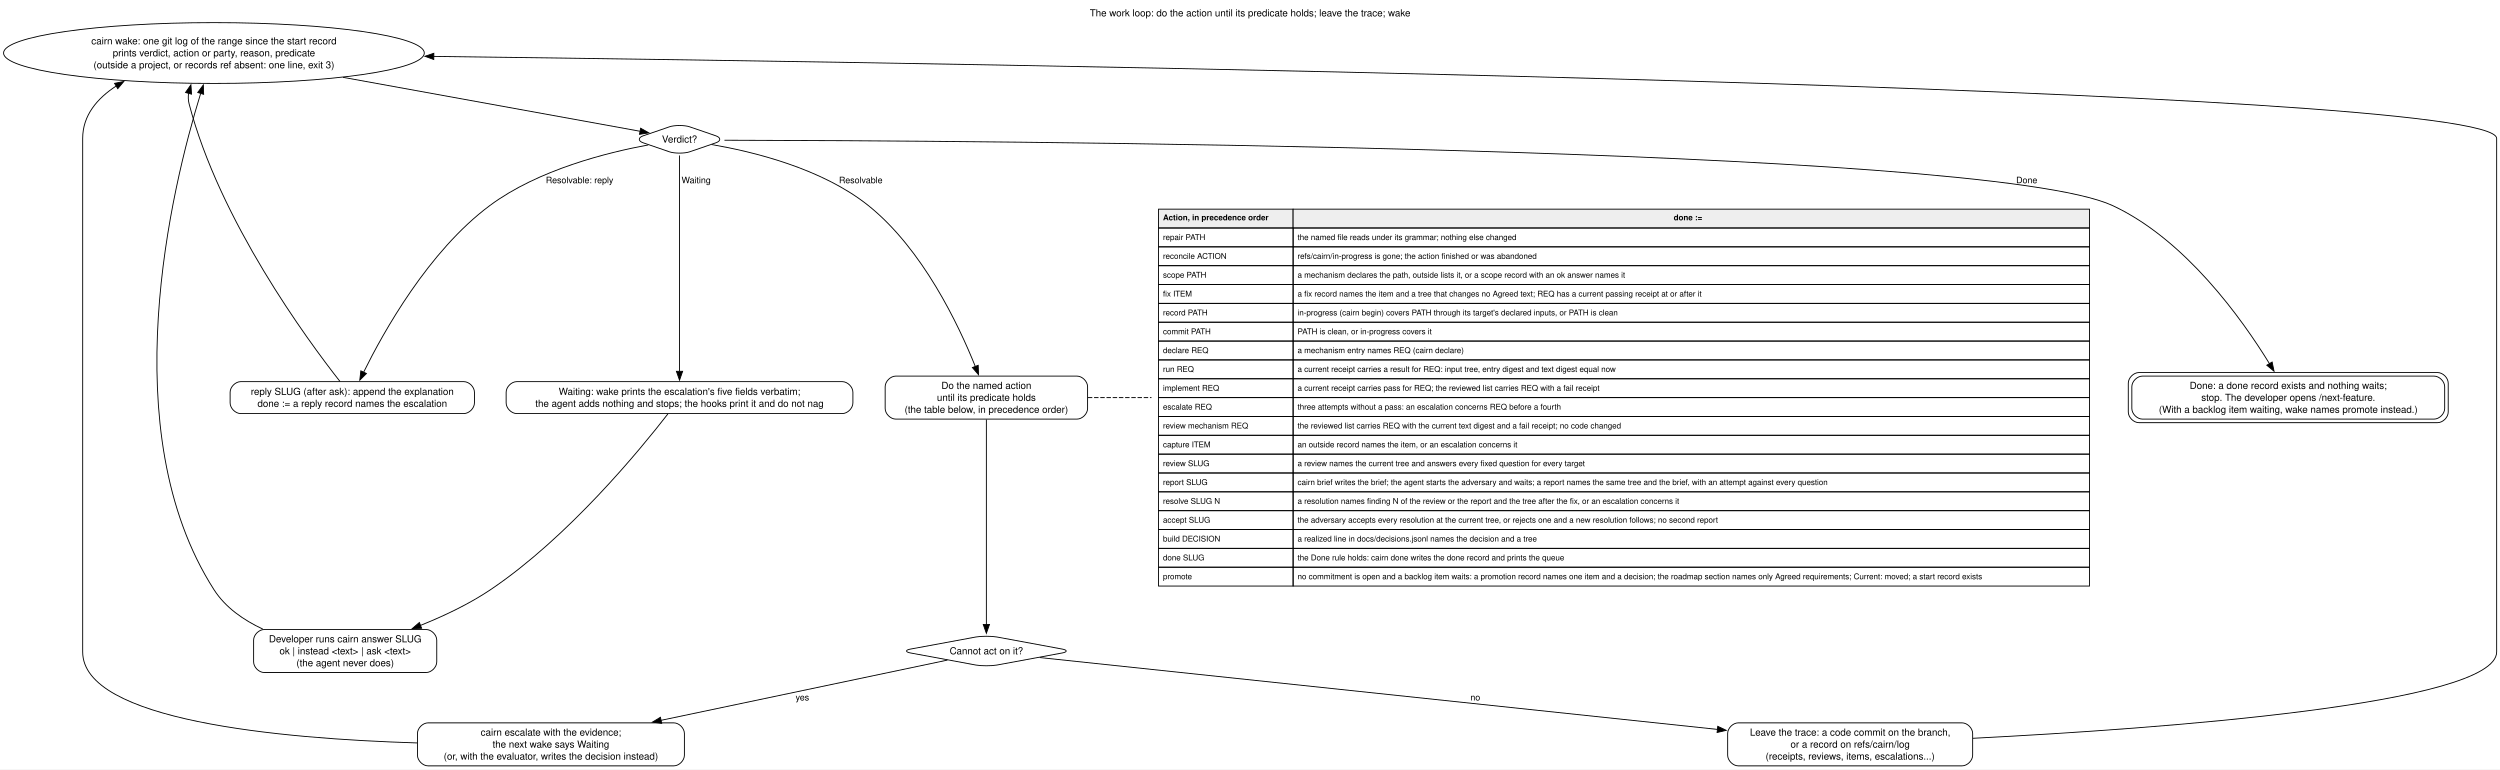
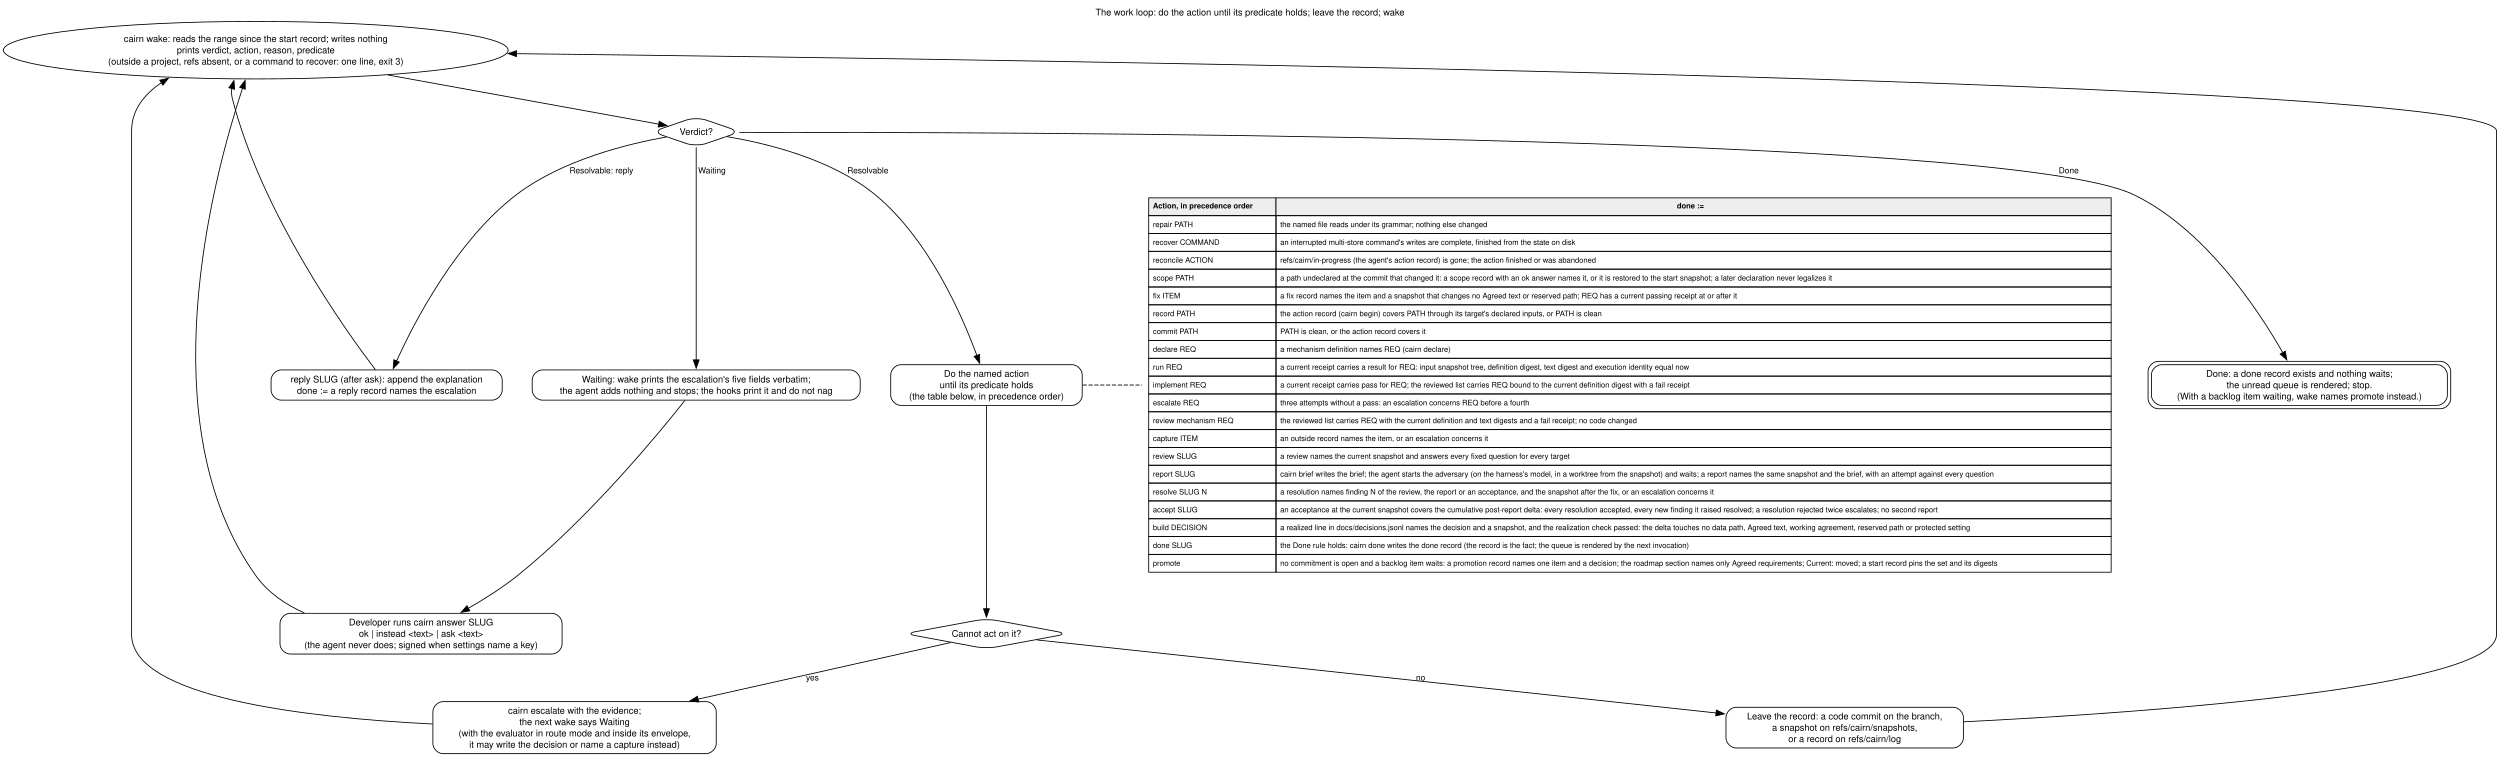
- <svg xmlns="http://www.w3.org/2000/svg" width="2819pt" height="868pt" viewBox="0.00 0.00 2819.00 868.00">
-   <g id="graph0" class="graph" transform="scale(1 1) rotate(0) translate(4 863.59)">
-     <polygon fill="white" stroke="none" points="-4,4 -4,-863.59 2815.23,-863.59 2815.23,4 -4,4" />
-     <text xml:space="preserve" text-anchor="middle" x="1405.62" y="-845.14" font-family="Helvetica,sans-Serif" font-size="11.00">The work loop: do the action until its predicate holds; leave the trace; wake</text>
+ <svg xmlns="http://www.w3.org/2000/svg" width="2980pt" height="902pt" viewBox="0.00 0.00 2980.00 902.00">
+   <g id="graph0" class="graph" transform="scale(1 1) rotate(0) translate(4 898.34)">
+     <polygon fill="white" stroke="none" points="-4,4 -4,-898.34 2975.87,-898.34 2975.87,4 -4,4" />
+     <text xml:space="preserve" text-anchor="middle" x="1485.94" y="-879.89" font-family="Helvetica,sans-Serif" font-size="11.00">The work loop: do the action until its predicate holds; leave the record; wake</text>
    <g id="node1" class="node">
-       <ellipse fill="none" stroke="black" cx="237.23" cy="-803.79" rx="237.23" ry="34.29" />
-       <text xml:space="preserve" text-anchor="middle" x="237.23" y="-813.59" font-family="Helvetica,sans-Serif" font-size="11.00">cairn wake: one git log of the range since the start record</text>
-       <text xml:space="preserve" text-anchor="middle" x="237.23" y="-800.09" font-family="Helvetica,sans-Serif" font-size="11.00">prints verdict, action or party, reason, predicate</text>
-       <text xml:space="preserve" text-anchor="middle" x="237.23" y="-786.59" font-family="Helvetica,sans-Serif" font-size="11.00">(outside a project, or records ref absent: one line, exit 3)</text>
+       <ellipse fill="none" stroke="black" cx="300.87" cy="-838.54" rx="300.87" ry="34.29" />
+       <text xml:space="preserve" text-anchor="middle" x="300.87" y="-848.34" font-family="Helvetica,sans-Serif" font-size="11.00">cairn wake: reads the range since the start record; writes nothing</text>
+       <text xml:space="preserve" text-anchor="middle" x="300.87" y="-834.84" font-family="Helvetica,sans-Serif" font-size="11.00">prints verdict, action, reason, predicate</text>
+       <text xml:space="preserve" text-anchor="middle" x="300.87" y="-821.34" font-family="Helvetica,sans-Serif" font-size="11.00">(outside a project, refs absent, or a command to recover: one line, exit 3)</text>
    </g>
    <g id="node2" class="node">
-       <path fill="none" stroke="black" d="M750.88,-720.61C750.88,-720.61 721.13,-710.39 721.13,-710.39 715.45,-708.45 715.45,-704.55 721.13,-702.61 721.13,-702.61 750.88,-692.39 750.88,-692.39 756.56,-690.45 767.91,-690.45 773.58,-692.39 773.58,-692.39 803.34,-702.61 803.34,-702.61 809.01,-704.55 809.01,-708.45 803.34,-710.39 803.34,-710.39 773.58,-720.61 773.58,-720.61 767.91,-722.55 756.56,-722.55 750.88,-720.61" />
-       <text xml:space="preserve" text-anchor="middle" x="762.23" y="-702.8" font-family="Helvetica,sans-Serif" font-size="11.00">Verdict?</text>
+       <path fill="none" stroke="black" d="M814.52,-755.36C814.52,-755.36 784.77,-745.14 784.77,-745.14 779.09,-743.2 779.09,-739.3 784.77,-737.36 784.77,-737.36 814.52,-727.14 814.52,-727.14 820.2,-725.2 831.55,-725.2 837.22,-727.14 837.22,-727.14 866.98,-737.36 866.98,-737.36 872.65,-739.3 872.65,-743.2 866.98,-745.14 866.98,-745.14 837.22,-755.36 837.22,-755.36 831.55,-757.3 820.2,-757.3 814.52,-755.36" />
+       <text xml:space="preserve" text-anchor="middle" x="825.87" y="-737.55" font-family="Helvetica,sans-Serif" font-size="11.00">Verdict?</text>
    </g>
    <g id="edge1" class="edge">
-       <path fill="none" stroke="black" d="M382.78,-776.38C495.69,-755.88 644.9,-728.8 718.01,-715.53" />
-       <polygon fill="black" stroke="black" points="718.37,-719.02 727.59,-713.79 717.12,-712.13 718.37,-719.02" />
+       <path fill="none" stroke="black" d="M458.39,-808.95C569.54,-788.78 710.76,-763.14 781.4,-750.32" />
+       <polygon fill="black" stroke="black" points="781.82,-753.8 791.04,-748.57 780.57,-746.92 781.82,-753.8" />
    </g>
    <g id="node3" class="node">
-       <path fill="none" stroke="black" d="M945.73,-433.25C945.73,-433.25 578.73,-433.25 578.73,-433.25 572.73,-433.25 566.73,-427.25 566.73,-421.25 566.73,-421.25 566.73,-409.25 566.73,-409.25 566.73,-403.25 572.73,-397.25 578.73,-397.25 578.73,-397.25 945.73,-397.25 945.73,-397.25 951.73,-397.25 957.73,-403.25 957.73,-409.25 957.73,-409.25 957.73,-421.25 957.73,-421.25 957.73,-427.25 951.73,-433.25 945.73,-433.25" />
-       <text xml:space="preserve" text-anchor="middle" x="762.23" y="-418.3" font-family="Helvetica,sans-Serif" font-size="11.00">Waiting: wake prints the escalation's five fields verbatim;</text>
-       <text xml:space="preserve" text-anchor="middle" x="762.23" y="-404.8" font-family="Helvetica,sans-Serif" font-size="11.00">the agent adds nothing and stops; the hooks print it and do not nag</text>
+       <path fill="none" stroke="black" d="M1009.37,-457.38C1009.37,-457.38 642.37,-457.38 642.37,-457.38 636.37,-457.38 630.37,-451.38 630.37,-445.38 630.37,-445.38 630.37,-433.38 630.37,-433.38 630.37,-427.38 636.37,-421.38 642.37,-421.38 642.37,-421.38 1009.37,-421.38 1009.37,-421.38 1015.37,-421.38 1021.37,-427.38 1021.37,-433.38 1021.37,-433.38 1021.37,-445.38 1021.37,-445.38 1021.37,-451.38 1015.37,-457.38 1009.37,-457.38" />
+       <text xml:space="preserve" text-anchor="middle" x="825.87" y="-442.43" font-family="Helvetica,sans-Serif" font-size="11.00">Waiting: wake prints the escalation's five fields verbatim;</text>
+       <text xml:space="preserve" text-anchor="middle" x="825.87" y="-428.93" font-family="Helvetica,sans-Serif" font-size="11.00">the agent adds nothing and stops; the hooks print it and do not nag</text>
    </g>
    <g id="edge2" class="edge">
-       <path fill="none" stroke="black" d="M762.23,-688.27C762.23,-640.24 762.23,-504.47 762.23,-444.89" />
-       <polygon fill="black" stroke="black" points="765.73,-444.9 762.23,-434.9 758.73,-444.9 765.73,-444.9" />
-       <text xml:space="preserve" text-anchor="middle" x="780.98" y="-657" font-family="Helvetica,sans-Serif" font-size="10.00">Waiting</text>
+       <path fill="none" stroke="black" d="M825.87,-722.83C825.87,-673.14 825.87,-530.36 825.87,-468.98" />
+       <polygon fill="black" stroke="black" points="829.37,-469.36 825.87,-459.36 822.37,-469.36 829.37,-469.36" />
+       <text xml:space="preserve" text-anchor="middle" x="844.62" y="-691.75" font-family="Helvetica,sans-Serif" font-size="10.00">Waiting</text>
    </g>
    <g id="node5" class="node">
-       <path fill="none" stroke="black" d="M518.98,-433.25C518.98,-433.25 267.48,-433.25 267.48,-433.25 261.48,-433.25 255.48,-427.25 255.48,-421.25 255.48,-421.25 255.48,-409.25 255.48,-409.25 255.48,-403.25 261.48,-397.25 267.48,-397.25 267.48,-397.25 518.98,-397.25 518.98,-397.25 524.98,-397.25 530.98,-403.25 530.98,-409.25 530.98,-409.25 530.98,-421.25 530.98,-421.25 530.98,-427.25 524.98,-433.25 518.98,-433.25" />
-       <text xml:space="preserve" text-anchor="middle" x="393.23" y="-418.3" font-family="Helvetica,sans-Serif" font-size="11.00">reply SLUG (after ask): append the explanation</text>
-       <text xml:space="preserve" text-anchor="middle" x="393.23" y="-404.8" font-family="Helvetica,sans-Serif" font-size="11.00">done := a reply record names the escalation</text>
+       <path fill="none" stroke="black" d="M582.62,-457.38C582.62,-457.38 331.12,-457.38 331.12,-457.38 325.12,-457.38 319.12,-451.38 319.12,-445.38 319.12,-445.38 319.12,-433.38 319.12,-433.38 319.12,-427.38 325.12,-421.38 331.12,-421.38 331.12,-421.38 582.62,-421.38 582.62,-421.38 588.62,-421.38 594.62,-427.38 594.62,-433.38 594.62,-433.38 594.62,-445.38 594.62,-445.38 594.62,-451.38 588.62,-457.38 582.62,-457.38" />
+       <text xml:space="preserve" text-anchor="middle" x="456.87" y="-442.43" font-family="Helvetica,sans-Serif" font-size="11.00">reply SLUG (after ask): append the explanation</text>
+       <text xml:space="preserve" text-anchor="middle" x="456.87" y="-428.93" font-family="Helvetica,sans-Serif" font-size="11.00">done := a reply record names the escalation</text>
    </g>
    <g id="edge5" class="edge">
-       <path fill="none" stroke="black" d="M726.93,-700.14C681.79,-691.85 602.94,-672.44 548.23,-631.75 479.23,-580.42 428.46,-489.41 406.01,-443.85" />
-       <polygon fill="black" stroke="black" points="409.2,-442.4 401.7,-434.92 402.9,-445.44 409.2,-442.4" />
-       <text xml:space="preserve" text-anchor="middle" x="649.54" y="-657" font-family="Helvetica,sans-Serif" font-size="10.00">Resolvable: reply</text>
+       <path fill="none" stroke="black" d="M790.42,-735.08C745.13,-727 666.11,-707.81 611.87,-666.5 540.54,-612.17 490.25,-515.34 468.67,-467.99" />
+       <polygon fill="black" stroke="black" points="471.92,-466.69 464.65,-458.98 465.53,-469.54 471.92,-466.69" />
+       <text xml:space="preserve" text-anchor="middle" x="712.9" y="-691.75" font-family="Helvetica,sans-Serif" font-size="10.00">Resolvable: reply</text>
    </g>
    <g id="node6" class="node">
-       <path fill="none" stroke="black" d="M2740.61,-439.5C2740.61,-439.5 2411.86,-439.5 2411.86,-439.5 2405.86,-439.5 2399.86,-433.5 2399.86,-427.5 2399.86,-427.5 2399.86,-403 2399.86,-403 2399.86,-397 2405.86,-391 2411.86,-391 2411.86,-391 2740.61,-391 2740.61,-391 2746.61,-391 2752.61,-397 2752.61,-403 2752.61,-403 2752.61,-427.5 2752.61,-427.5 2752.61,-433.5 2746.61,-439.5 2740.61,-439.5" />
-       <path fill="none" stroke="black" d="M2744.61,-443.5C2744.61,-443.5 2407.86,-443.5 2407.86,-443.5 2401.86,-443.5 2395.86,-437.5 2395.86,-431.5 2395.86,-431.5 2395.86,-399 2395.86,-399 2395.86,-393 2401.86,-387 2407.86,-387 2407.86,-387 2744.61,-387 2744.61,-387 2750.61,-387 2756.61,-393 2756.61,-399 2756.61,-399 2756.61,-431.5 2756.61,-431.5 2756.61,-437.5 2750.61,-443.5 2744.61,-443.5" />
-       <text xml:space="preserve" text-anchor="middle" x="2576.23" y="-425.05" font-family="Helvetica,sans-Serif" font-size="11.00">Done: a done record exists and nothing waits;</text>
-       <text xml:space="preserve" text-anchor="middle" x="2576.23" y="-411.55" font-family="Helvetica,sans-Serif" font-size="11.00">stop. The developer opens /next-feature.</text>
-       <text xml:space="preserve" text-anchor="middle" x="2576.23" y="-398.05" font-family="Helvetica,sans-Serif" font-size="11.00">(With a backlog item waiting, wake names promote instead.)</text>
+       <path fill="none" stroke="black" d="M2901.25,-463.62C2901.25,-463.62 2572.5,-463.62 2572.5,-463.62 2566.5,-463.62 2560.5,-457.62 2560.5,-451.62 2560.5,-451.62 2560.5,-427.12 2560.5,-427.12 2560.5,-421.12 2566.5,-415.12 2572.5,-415.12 2572.5,-415.12 2901.25,-415.12 2901.25,-415.12 2907.25,-415.12 2913.25,-421.12 2913.25,-427.12 2913.25,-427.12 2913.25,-451.62 2913.25,-451.62 2913.25,-457.62 2907.25,-463.62 2901.25,-463.62" />
+       <path fill="none" stroke="black" d="M2905.25,-467.62C2905.25,-467.62 2568.5,-467.62 2568.5,-467.62 2562.5,-467.62 2556.5,-461.62 2556.5,-455.62 2556.5,-455.62 2556.5,-423.12 2556.5,-423.12 2556.5,-417.12 2562.5,-411.12 2568.5,-411.12 2568.5,-411.12 2905.25,-411.12 2905.25,-411.12 2911.25,-411.12 2917.25,-417.12 2917.25,-423.12 2917.25,-423.12 2917.25,-455.62 2917.25,-455.62 2917.25,-461.62 2911.25,-467.62 2905.25,-467.62" />
+       <text xml:space="preserve" text-anchor="middle" x="2736.87" y="-449.18" font-family="Helvetica,sans-Serif" font-size="11.00">Done: a done record exists and nothing waits;</text>
+       <text xml:space="preserve" text-anchor="middle" x="2736.87" y="-435.68" font-family="Helvetica,sans-Serif" font-size="11.00">the unread queue is rendered; stop.</text>
+       <text xml:space="preserve" text-anchor="middle" x="2736.87" y="-422.18" font-family="Helvetica,sans-Serif" font-size="11.00">(With a backlog item waiting, wake names promote instead.)</text>
    </g>
    <g id="edge7" class="edge">
-       <path fill="none" stroke="black" d="M812.9,-705.47C1071.07,-705.03 2233.57,-699.26 2378.23,-631.75 2460.24,-593.48 2523.99,-504.13 2555.18,-453.32" />
-       <polygon fill="black" stroke="black" points="2558.04,-455.36 2560.2,-444.99 2552.04,-451.75 2558.04,-455.36" />
-       <text xml:space="preserve" text-anchor="middle" x="2281.35" y="-657" font-family="Helvetica,sans-Serif" font-size="10.00">Done</text>
+       <path fill="none" stroke="black" d="M877.38,-740.43C1146.64,-741.05 2385.9,-739.89 2538.87,-666.5 2623.34,-625.98 2686.71,-531.08 2717.04,-478" />
+       <polygon fill="black" stroke="black" points="2720.08,-479.73 2721.92,-469.29 2713.98,-476.31 2720.08,-479.73" />
+       <text xml:space="preserve" text-anchor="middle" x="2461.92" y="-691.75" font-family="Helvetica,sans-Serif" font-size="10.00">Done</text>
    </g>
    <g id="node7" class="node">
-       <path fill="none" stroke="black" d="M1210.36,-439.5C1210.36,-439.5 1006.11,-439.5 1006.11,-439.5 1000.11,-439.5 994.11,-433.5 994.11,-427.5 994.11,-427.5 994.11,-403 994.11,-403 994.11,-397 1000.11,-391 1006.11,-391 1006.11,-391 1210.36,-391 1210.36,-391 1216.36,-391 1222.36,-397 1222.36,-403 1222.36,-403 1222.36,-427.5 1222.36,-427.5 1222.36,-433.5 1216.36,-439.5 1210.36,-439.5" />
-       <text xml:space="preserve" text-anchor="middle" x="1108.23" y="-425.05" font-family="Helvetica,sans-Serif" font-size="11.00">Do the named action</text>
-       <text xml:space="preserve" text-anchor="middle" x="1108.23" y="-411.55" font-family="Helvetica,sans-Serif" font-size="11.00">until its predicate holds</text>
-       <text xml:space="preserve" text-anchor="middle" x="1108.23" y="-398.05" font-family="Helvetica,sans-Serif" font-size="11.00">(the table below, in precedence order)</text>
+       <path fill="none" stroke="black" d="M1274,-463.62C1274,-463.62 1069.75,-463.62 1069.75,-463.62 1063.75,-463.62 1057.75,-457.62 1057.75,-451.62 1057.75,-451.62 1057.75,-427.12 1057.75,-427.12 1057.75,-421.12 1063.75,-415.12 1069.75,-415.12 1069.75,-415.12 1274,-415.12 1274,-415.12 1280,-415.12 1286,-421.12 1286,-427.12 1286,-427.12 1286,-451.62 1286,-451.62 1286,-457.62 1280,-463.62 1274,-463.62" />
+       <text xml:space="preserve" text-anchor="middle" x="1171.87" y="-449.18" font-family="Helvetica,sans-Serif" font-size="11.00">Do the named action</text>
+       <text xml:space="preserve" text-anchor="middle" x="1171.87" y="-435.68" font-family="Helvetica,sans-Serif" font-size="11.00">until its predicate holds</text>
+       <text xml:space="preserve" text-anchor="middle" x="1171.87" y="-422.18" font-family="Helvetica,sans-Serif" font-size="11.00">(the table below, in precedence order)</text>
    </g>
    <g id="edge8" class="edge">
-       <path fill="none" stroke="black" d="M798.62,-700.55C844.16,-692.77 922.56,-673.96 975.23,-631.75 1036.37,-582.75 1076.84,-497.54 1095.79,-450.28" />
-       <polygon fill="black" stroke="black" points="1099,-451.68 1099.38,-441.09 1092.48,-449.13 1099,-451.68" />
-       <text xml:space="preserve" text-anchor="middle" x="966.6" y="-657" font-family="Helvetica,sans-Serif" font-size="10.00">Resolvable</text>
+       <path fill="none" stroke="black" d="M862.8,-735.42C908.55,-727.78 986.8,-709.15 1038.87,-666.5 1102.29,-614.56 1142.28,-523.88 1160.43,-474.61" />
+       <polygon fill="black" stroke="black" points="1163.68,-475.91 1163.77,-465.31 1157.1,-473.55 1163.68,-475.91" />
+       <text xml:space="preserve" text-anchor="middle" x="1030.44" y="-691.75" font-family="Helvetica,sans-Serif" font-size="10.00">Resolvable</text>
    </g>
    <g id="node4" class="node">
-       <path fill="none" stroke="black" d="M476.48,-153.75C476.48,-153.75 293.98,-153.75 293.98,-153.75 287.98,-153.75 281.98,-147.75 281.98,-141.75 281.98,-141.75 281.98,-117.25 281.98,-117.25 281.98,-111.25 287.98,-105.25 293.98,-105.25 293.98,-105.25 476.48,-105.25 476.48,-105.25 482.48,-105.25 488.48,-111.25 488.48,-117.25 488.48,-117.25 488.48,-141.75 488.48,-141.75 488.48,-147.75 482.48,-153.75 476.48,-153.75" />
-       <text xml:space="preserve" text-anchor="middle" x="385.23" y="-139.3" font-family="Helvetica,sans-Serif" font-size="11.00">Developer runs cairn answer SLUG</text>
-       <text xml:space="preserve" text-anchor="middle" x="385.23" y="-125.8" font-family="Helvetica,sans-Serif" font-size="11.00">ok | instead &lt;text&gt; | ask &lt;text&gt;</text>
-       <text xml:space="preserve" text-anchor="middle" x="385.23" y="-112.3" font-family="Helvetica,sans-Serif" font-size="11.00">(the agent never does)</text>
+       <path fill="none" stroke="black" d="M654,-167.25C654,-167.25 341.75,-167.25 341.75,-167.25 335.75,-167.25 329.75,-161.25 329.75,-155.25 329.75,-155.25 329.75,-130.75 329.75,-130.75 329.75,-124.75 335.75,-118.75 341.75,-118.75 341.75,-118.75 654,-118.75 654,-118.75 660,-118.75 666,-124.75 666,-130.75 666,-130.75 666,-155.25 666,-155.25 666,-161.25 660,-167.25 654,-167.25" />
+       <text xml:space="preserve" text-anchor="middle" x="497.87" y="-152.8" font-family="Helvetica,sans-Serif" font-size="11.00">Developer runs cairn answer SLUG</text>
+       <text xml:space="preserve" text-anchor="middle" x="497.87" y="-139.3" font-family="Helvetica,sans-Serif" font-size="11.00">ok | instead &lt;text&gt; | ask &lt;text&gt;</text>
+       <text xml:space="preserve" text-anchor="middle" x="497.87" y="-125.8" font-family="Helvetica,sans-Serif" font-size="11.00">(the agent never does; signed when settings name a key)</text>
    </g>
    <g id="edge3" class="edge">
-       <path fill="none" stroke="black" d="M749.11,-396.86C718.22,-356.98 636.93,-257.82 549.23,-198.75 525.07,-182.47 496.41,-168.92 469.86,-158.29" />
-       <polygon fill="black" stroke="black" points="471.42,-155.14 460.83,-154.76 468.87,-161.66 471.42,-155.14" />
+       <path fill="none" stroke="black" d="M812.32,-420.93C780.53,-380.77 697.47,-280.03 612.87,-212.25 594.9,-197.85 573.58,-184.36 554.22,-173.24" />
+       <polygon fill="black" stroke="black" points="556.05,-170.25 545.62,-168.39 552.61,-176.35 556.05,-170.25" />
    </g>
    <g id="edge4" class="edge">
-       <path fill="none" stroke="black" d="M292.32,-154.24C270.63,-164.33 250.12,-178.61 237.23,-198.75 122.69,-377.71 189.46,-651.78 222.29,-758.3" />
-       <polygon fill="black" stroke="black" points="218.95,-759.32 225.28,-767.82 225.62,-757.23 218.95,-759.32" />
+       <path fill="none" stroke="black" d="M358.78,-167.7C336.04,-177.78 315.25,-192.05 300.87,-212.25 172.29,-392.87 248.88,-683.28 285.1,-793.34" />
+       <polygon fill="black" stroke="black" points="281.71,-794.22 288.2,-802.6 288.34,-792 281.71,-794.22" />
    </g>
    <g id="edge6" class="edge">
-       <path fill="none" stroke="black" d="M379.35,-433.46C342.61,-480.24 243.39,-615 209.23,-746.5 208.2,-750.48 208.08,-754.5 208.62,-758.47" />
-       <polygon fill="black" stroke="black" points="205.22,-759.3 211.29,-767.99 211.96,-757.41 205.22,-759.3" />
+       <path fill="none" stroke="black" d="M443.51,-457.53C407.19,-505.36 307.14,-645.63 272.87,-781.25 271.88,-785.18 271.77,-789.15 272.29,-793.07" />
+       <polygon fill="black" stroke="black" points="268.85,-793.75 274.89,-802.45 275.59,-791.88 268.85,-793.75" />
    </g>
    <g id="node8" class="node">
-       <path fill="none" stroke="black" d="M1096.43,-145.32C1096.43,-145.32 1022.62,-131.68 1022.62,-131.68 1016.72,-130.59 1016.72,-128.41 1022.62,-127.32 1022.62,-127.32 1096.43,-113.68 1096.43,-113.68 1102.33,-112.59 1114.13,-112.59 1120.03,-113.68 1120.03,-113.68 1193.85,-127.32 1193.85,-127.32 1199.75,-128.41 1199.75,-130.59 1193.85,-131.68 1193.85,-131.68 1120.03,-145.32 1120.03,-145.32 1114.13,-146.41 1102.33,-146.41 1096.43,-145.32" />
-       <text xml:space="preserve" text-anchor="middle" x="1108.23" y="-125.8" font-family="Helvetica,sans-Serif" font-size="11.00">Cannot act on it?</text>
+       <path fill="none" stroke="black" d="M1160.07,-158.82C1160.07,-158.82 1086.26,-145.18 1086.26,-145.18 1080.36,-144.09 1080.36,-141.91 1086.26,-140.82 1086.26,-140.82 1160.07,-127.18 1160.07,-127.18 1165.97,-126.09 1177.77,-126.09 1183.67,-127.18 1183.67,-127.18 1257.49,-140.82 1257.49,-140.82 1263.39,-141.91 1263.39,-144.09 1257.49,-145.18 1257.49,-145.18 1183.67,-158.82 1183.67,-158.82 1177.77,-159.91 1165.97,-159.91 1160.07,-158.82" />
+       <text xml:space="preserve" text-anchor="middle" x="1171.87" y="-139.3" font-family="Helvetica,sans-Serif" font-size="11.00">Cannot act on it?</text>
    </g>
    <g id="edge9" class="edge">
-       <path fill="none" stroke="black" d="M1108.23,-390.55C1108.23,-338.68 1108.23,-215.27 1108.23,-159.16" />
-       <polygon fill="black" stroke="black" points="1111.73,-159.46 1108.23,-149.46 1104.73,-159.46 1111.73,-159.46" />
+       <path fill="none" stroke="black" d="M1171.87,-414.78C1171.87,-361.16 1171.87,-230.29 1171.87,-172.38" />
+       <polygon fill="black" stroke="black" points="1175.37,-172.69 1171.87,-162.69 1168.37,-172.69 1175.37,-172.69" />
    </g>
    <g id="node11" class="node">
-       <polygon fill="#eeeeee" stroke="none" points="1302.36,-606.5 1302.36,-627.75 1454.11,-627.75 1454.11,-606.5 1302.36,-606.5" />
-       <polygon fill="none" stroke="black" points="1302.36,-606.5 1302.36,-627.75 1454.11,-627.75 1454.11,-606.5 1302.36,-606.5" />
-       <text xml:space="preserve" text-anchor="start" x="1307.36" y="-615.2" font-family="Helvetica,sans-Serif" font-weight="bold" font-size="9.00">Action, in precedence order</text>
-       <polygon fill="#eeeeee" stroke="none" points="1454.11,-606.5 1454.11,-627.75 2352.11,-627.75 2352.11,-606.5 1454.11,-606.5" />
-       <polygon fill="none" stroke="black" points="1454.11,-606.5 1454.11,-627.75 2352.11,-627.75 2352.11,-606.5 1454.11,-606.5" />
-       <text xml:space="preserve" text-anchor="start" x="1883.23" y="-615.2" font-family="Helvetica,sans-Serif" font-weight="bold" font-size="9.00">done :=</text>
-       <polygon fill="none" stroke="black" points="1302.36,-585.25 1302.36,-606.5 1454.11,-606.5 1454.11,-585.25 1302.36,-585.25" />
-       <text xml:space="preserve" text-anchor="start" x="1307.36" y="-592.95" font-family="Helvetica,sans-Serif" font-size="9.00">repair PATH</text>
-       <polygon fill="none" stroke="black" points="1454.11,-585.25 1454.11,-606.5 2352.11,-606.5 2352.11,-585.25 1454.11,-585.25" />
-       <text xml:space="preserve" text-anchor="start" x="1459.11" y="-592.95" font-family="Helvetica,sans-Serif" font-size="9.00">the named file reads under its grammar; nothing else changed</text>
-       <polygon fill="none" stroke="black" points="1302.36,-564 1302.36,-585.25 1454.11,-585.25 1454.11,-564 1302.36,-564" />
-       <text xml:space="preserve" text-anchor="start" x="1307.36" y="-571.7" font-family="Helvetica,sans-Serif" font-size="9.00">reconcile ACTION</text>
-       <polygon fill="none" stroke="black" points="1454.11,-564 1454.11,-585.25 2352.11,-585.25 2352.11,-564 1454.11,-564" />
-       <text xml:space="preserve" text-anchor="start" x="1459.11" y="-571.7" font-family="Helvetica,sans-Serif" font-size="9.00">refs/cairn/in-progress is gone; the action finished or was abandoned</text>
-       <polygon fill="none" stroke="black" points="1302.36,-542.75 1302.36,-564 1454.11,-564 1454.11,-542.75 1302.36,-542.75" />
-       <text xml:space="preserve" text-anchor="start" x="1307.36" y="-550.45" font-family="Helvetica,sans-Serif" font-size="9.00">scope PATH</text>
-       <polygon fill="none" stroke="black" points="1454.11,-542.75 1454.11,-564 2352.11,-564 2352.11,-542.75 1454.11,-542.75" />
-       <text xml:space="preserve" text-anchor="start" x="1459.11" y="-550.45" font-family="Helvetica,sans-Serif" font-size="9.00">a mechanism declares the path, outside lists it, or a scope record with an ok answer names it</text>
-       <polygon fill="none" stroke="black" points="1302.36,-521.5 1302.36,-542.75 1454.11,-542.75 1454.11,-521.5 1302.36,-521.5" />
-       <text xml:space="preserve" text-anchor="start" x="1307.36" y="-529.2" font-family="Helvetica,sans-Serif" font-size="9.00">fix ITEM</text>
-       <polygon fill="none" stroke="black" points="1454.11,-521.5 1454.11,-542.75 2352.11,-542.75 2352.11,-521.5 1454.11,-521.5" />
-       <text xml:space="preserve" text-anchor="start" x="1459.11" y="-529.2" font-family="Helvetica,sans-Serif" font-size="9.00">a fix record names the item and a tree that changes no Agreed text; REQ has a current passing receipt at or after it</text>
-       <polygon fill="none" stroke="black" points="1302.36,-500.25 1302.36,-521.5 1454.11,-521.5 1454.11,-500.25 1302.36,-500.25" />
-       <text xml:space="preserve" text-anchor="start" x="1307.36" y="-507.95" font-family="Helvetica,sans-Serif" font-size="9.00">record PATH</text>
-       <polygon fill="none" stroke="black" points="1454.11,-500.25 1454.11,-521.5 2352.11,-521.5 2352.11,-500.25 1454.11,-500.25" />
-       <text xml:space="preserve" text-anchor="start" x="1459.11" y="-507.95" font-family="Helvetica,sans-Serif" font-size="9.00">in-progress (cairn begin) covers PATH through its target's declared inputs, or PATH is clean</text>
-       <polygon fill="none" stroke="black" points="1302.36,-479 1302.36,-500.25 1454.11,-500.25 1454.11,-479 1302.36,-479" />
-       <text xml:space="preserve" text-anchor="start" x="1307.36" y="-486.7" font-family="Helvetica,sans-Serif" font-size="9.00">commit PATH</text>
-       <polygon fill="none" stroke="black" points="1454.11,-479 1454.11,-500.25 2352.11,-500.25 2352.11,-479 1454.11,-479" />
-       <text xml:space="preserve" text-anchor="start" x="1459.11" y="-486.7" font-family="Helvetica,sans-Serif" font-size="9.00">PATH is clean, or in-progress covers it</text>
-       <polygon fill="none" stroke="black" points="1302.36,-457.75 1302.36,-479 1454.11,-479 1454.11,-457.75 1302.36,-457.75" />
-       <text xml:space="preserve" text-anchor="start" x="1307.36" y="-465.45" font-family="Helvetica,sans-Serif" font-size="9.00">declare REQ</text>
-       <polygon fill="none" stroke="black" points="1454.11,-457.75 1454.11,-479 2352.11,-479 2352.11,-457.75 1454.11,-457.75" />
-       <text xml:space="preserve" text-anchor="start" x="1459.11" y="-465.45" font-family="Helvetica,sans-Serif" font-size="9.00">a mechanism entry names REQ (cairn declare)</text>
-       <polygon fill="none" stroke="black" points="1302.36,-436.5 1302.36,-457.75 1454.11,-457.75 1454.11,-436.5 1302.36,-436.5" />
-       <text xml:space="preserve" text-anchor="start" x="1307.36" y="-444.2" font-family="Helvetica,sans-Serif" font-size="9.00">run REQ</text>
-       <polygon fill="none" stroke="black" points="1454.11,-436.5 1454.11,-457.75 2352.11,-457.75 2352.11,-436.5 1454.11,-436.5" />
-       <text xml:space="preserve" text-anchor="start" x="1459.11" y="-444.2" font-family="Helvetica,sans-Serif" font-size="9.00">a current receipt carries a result for REQ: input tree, entry digest and text digest equal now</text>
-       <polygon fill="none" stroke="black" points="1302.36,-415.25 1302.36,-436.5 1454.11,-436.5 1454.11,-415.25 1302.36,-415.25" />
-       <text xml:space="preserve" text-anchor="start" x="1307.36" y="-422.95" font-family="Helvetica,sans-Serif" font-size="9.00">implement REQ</text>
-       <polygon fill="none" stroke="black" points="1454.11,-415.25 1454.11,-436.5 2352.11,-436.5 2352.11,-415.25 1454.11,-415.25" />
-       <text xml:space="preserve" text-anchor="start" x="1459.11" y="-422.95" font-family="Helvetica,sans-Serif" font-size="9.00">a current receipt carries pass for REQ; the reviewed list carries REQ with a fail receipt</text>
-       <polygon fill="none" stroke="black" points="1302.36,-394 1302.36,-415.25 1454.11,-415.25 1454.11,-394 1302.36,-394" />
-       <text xml:space="preserve" text-anchor="start" x="1307.36" y="-401.7" font-family="Helvetica,sans-Serif" font-size="9.00">escalate REQ</text>
-       <polygon fill="none" stroke="black" points="1454.11,-394 1454.11,-415.25 2352.11,-415.25 2352.11,-394 1454.11,-394" />
-       <text xml:space="preserve" text-anchor="start" x="1459.11" y="-401.7" font-family="Helvetica,sans-Serif" font-size="9.00">three attempts without a pass: an escalation concerns REQ before a fourth</text>
-       <polygon fill="none" stroke="black" points="1302.36,-372.75 1302.36,-394 1454.11,-394 1454.11,-372.75 1302.36,-372.75" />
-       <text xml:space="preserve" text-anchor="start" x="1307.36" y="-380.45" font-family="Helvetica,sans-Serif" font-size="9.00">review mechanism REQ</text>
-       <polygon fill="none" stroke="black" points="1454.11,-372.75 1454.11,-394 2352.11,-394 2352.11,-372.75 1454.11,-372.75" />
-       <text xml:space="preserve" text-anchor="start" x="1459.11" y="-380.45" font-family="Helvetica,sans-Serif" font-size="9.00">the reviewed list carries REQ with the current text digest and a fail receipt; no code changed</text>
-       <polygon fill="none" stroke="black" points="1302.36,-351.5 1302.36,-372.75 1454.11,-372.75 1454.11,-351.5 1302.36,-351.5" />
-       <text xml:space="preserve" text-anchor="start" x="1307.36" y="-359.2" font-family="Helvetica,sans-Serif" font-size="9.00">capture ITEM</text>
-       <polygon fill="none" stroke="black" points="1454.11,-351.5 1454.11,-372.75 2352.11,-372.75 2352.11,-351.5 1454.11,-351.5" />
-       <text xml:space="preserve" text-anchor="start" x="1459.11" y="-359.2" font-family="Helvetica,sans-Serif" font-size="9.00">an outside record names the item, or an escalation concerns it</text>
-       <polygon fill="none" stroke="black" points="1302.36,-330.25 1302.36,-351.5 1454.11,-351.5 1454.11,-330.25 1302.36,-330.25" />
-       <text xml:space="preserve" text-anchor="start" x="1307.36" y="-337.95" font-family="Helvetica,sans-Serif" font-size="9.00">review SLUG</text>
-       <polygon fill="none" stroke="black" points="1454.11,-330.25 1454.11,-351.5 2352.11,-351.5 2352.11,-330.25 1454.11,-330.25" />
-       <text xml:space="preserve" text-anchor="start" x="1459.11" y="-337.95" font-family="Helvetica,sans-Serif" font-size="9.00">a review names the current tree and answers every fixed question for every target</text>
-       <polygon fill="none" stroke="black" points="1302.36,-309 1302.36,-330.25 1454.11,-330.25 1454.11,-309 1302.36,-309" />
-       <text xml:space="preserve" text-anchor="start" x="1307.36" y="-316.7" font-family="Helvetica,sans-Serif" font-size="9.00">report SLUG</text>
-       <polygon fill="none" stroke="black" points="1454.11,-309 1454.11,-330.25 2352.11,-330.25 2352.11,-309 1454.11,-309" />
-       <text xml:space="preserve" text-anchor="start" x="1459.11" y="-316.7" font-family="Helvetica,sans-Serif" font-size="9.00">cairn brief writes the brief; the agent starts the adversary and waits; a report names the same tree and the brief, with an attempt against every question</text>
-       <polygon fill="none" stroke="black" points="1302.36,-287.75 1302.36,-309 1454.11,-309 1454.11,-287.75 1302.36,-287.75" />
-       <text xml:space="preserve" text-anchor="start" x="1307.36" y="-295.45" font-family="Helvetica,sans-Serif" font-size="9.00">resolve SLUG N</text>
-       <polygon fill="none" stroke="black" points="1454.11,-287.75 1454.11,-309 2352.11,-309 2352.11,-287.75 1454.11,-287.75" />
-       <text xml:space="preserve" text-anchor="start" x="1459.11" y="-295.45" font-family="Helvetica,sans-Serif" font-size="9.00">a resolution names finding N of the review or the report and the tree after the fix, or an escalation concerns it</text>
-       <polygon fill="none" stroke="black" points="1302.36,-266.5 1302.36,-287.75 1454.11,-287.75 1454.11,-266.5 1302.36,-266.5" />
-       <text xml:space="preserve" text-anchor="start" x="1307.36" y="-274.2" font-family="Helvetica,sans-Serif" font-size="9.00">accept SLUG</text>
-       <polygon fill="none" stroke="black" points="1454.11,-266.5 1454.11,-287.75 2352.11,-287.75 2352.11,-266.5 1454.11,-266.5" />
-       <text xml:space="preserve" text-anchor="start" x="1459.11" y="-274.2" font-family="Helvetica,sans-Serif" font-size="9.00">the adversary accepts every resolution at the current tree, or rejects one and a new resolution follows; no second report</text>
-       <polygon fill="none" stroke="black" points="1302.36,-245.25 1302.36,-266.5 1454.11,-266.5 1454.11,-245.25 1302.36,-245.25" />
-       <text xml:space="preserve" text-anchor="start" x="1307.36" y="-252.95" font-family="Helvetica,sans-Serif" font-size="9.00">build DECISION</text>
-       <polygon fill="none" stroke="black" points="1454.11,-245.25 1454.11,-266.5 2352.11,-266.5 2352.11,-245.25 1454.11,-245.25" />
-       <text xml:space="preserve" text-anchor="start" x="1459.11" y="-252.95" font-family="Helvetica,sans-Serif" font-size="9.00">a realized line in docs/decisions.jsonl names the decision and a tree</text>
-       <polygon fill="none" stroke="black" points="1302.36,-224 1302.36,-245.25 1454.11,-245.25 1454.11,-224 1302.36,-224" />
-       <text xml:space="preserve" text-anchor="start" x="1307.36" y="-231.7" font-family="Helvetica,sans-Serif" font-size="9.00">done SLUG</text>
-       <polygon fill="none" stroke="black" points="1454.11,-224 1454.11,-245.25 2352.11,-245.25 2352.11,-224 1454.11,-224" />
-       <text xml:space="preserve" text-anchor="start" x="1459.11" y="-231.7" font-family="Helvetica,sans-Serif" font-size="9.00">the Done rule holds: cairn done writes the done record and prints the queue</text>
-       <polygon fill="none" stroke="black" points="1302.36,-202.75 1302.36,-224 1454.11,-224 1454.11,-202.75 1302.36,-202.75" />
-       <text xml:space="preserve" text-anchor="start" x="1307.36" y="-210.45" font-family="Helvetica,sans-Serif" font-size="9.00">promote</text>
-       <polygon fill="none" stroke="black" points="1454.11,-202.75 1454.11,-224 2352.11,-224 2352.11,-202.75 1454.11,-202.75" />
-       <text xml:space="preserve" text-anchor="start" x="1459.11" y="-210.45" font-family="Helvetica,sans-Serif" font-size="9.00">no commitment is open and a backlog item waits: a promotion record names one item and a decision; the roadmap section names only Agreed requirements; Current: moved; a start record exists</text>
+       <polygon fill="#eeeeee" stroke="none" points="1365.25,-641.25 1365.25,-662.5 1517,-662.5 1517,-641.25 1365.25,-641.25" />
+       <polygon fill="none" stroke="black" points="1365.25,-641.25 1365.25,-662.5 1517,-662.5 1517,-641.25 1365.25,-641.25" />
+       <text xml:space="preserve" text-anchor="start" x="1370.25" y="-649.95" font-family="Helvetica,sans-Serif" font-weight="bold" font-size="9.00">Action, in precedence order</text>
+       <polygon fill="#eeeeee" stroke="none" points="1517,-641.25 1517,-662.5 2512.5,-662.5 2512.5,-641.25 1517,-641.25" />
+       <polygon fill="none" stroke="black" points="1517,-641.25 1517,-662.5 2512.5,-662.5 2512.5,-641.25 1517,-641.25" />
+       <text xml:space="preserve" text-anchor="start" x="1994.87" y="-649.95" font-family="Helvetica,sans-Serif" font-weight="bold" font-size="9.00">done :=</text>
+       <polygon fill="none" stroke="black" points="1365.25,-620 1365.25,-641.25 1517,-641.25 1517,-620 1365.25,-620" />
+       <text xml:space="preserve" text-anchor="start" x="1370.25" y="-627.7" font-family="Helvetica,sans-Serif" font-size="9.00">repair PATH</text>
+       <polygon fill="none" stroke="black" points="1517,-620 1517,-641.25 2512.5,-641.25 2512.5,-620 1517,-620" />
+       <text xml:space="preserve" text-anchor="start" x="1522" y="-627.7" font-family="Helvetica,sans-Serif" font-size="9.00">the named file reads under its grammar; nothing else changed</text>
+       <polygon fill="none" stroke="black" points="1365.25,-598.75 1365.25,-620 1517,-620 1517,-598.75 1365.25,-598.75" />
+       <text xml:space="preserve" text-anchor="start" x="1370.25" y="-606.45" font-family="Helvetica,sans-Serif" font-size="9.00">recover COMMAND</text>
+       <polygon fill="none" stroke="black" points="1517,-598.75 1517,-620 2512.5,-620 2512.5,-598.75 1517,-598.75" />
+       <text xml:space="preserve" text-anchor="start" x="1522" y="-606.45" font-family="Helvetica,sans-Serif" font-size="9.00">an interrupted multi-store command's writes are complete, finished from the state on disk</text>
+       <polygon fill="none" stroke="black" points="1365.25,-577.5 1365.25,-598.75 1517,-598.75 1517,-577.5 1365.25,-577.5" />
+       <text xml:space="preserve" text-anchor="start" x="1370.25" y="-585.2" font-family="Helvetica,sans-Serif" font-size="9.00">reconcile ACTION</text>
+       <polygon fill="none" stroke="black" points="1517,-577.5 1517,-598.75 2512.5,-598.75 2512.5,-577.5 1517,-577.5" />
+       <text xml:space="preserve" text-anchor="start" x="1522" y="-585.2" font-family="Helvetica,sans-Serif" font-size="9.00">refs/cairn/in-progress (the agent's action record) is gone; the action finished or was abandoned</text>
+       <polygon fill="none" stroke="black" points="1365.25,-556.25 1365.25,-577.5 1517,-577.5 1517,-556.25 1365.25,-556.25" />
+       <text xml:space="preserve" text-anchor="start" x="1370.25" y="-563.95" font-family="Helvetica,sans-Serif" font-size="9.00">scope PATH</text>
+       <polygon fill="none" stroke="black" points="1517,-556.25 1517,-577.5 2512.5,-577.5 2512.5,-556.25 1517,-556.25" />
+       <text xml:space="preserve" text-anchor="start" x="1522" y="-563.95" font-family="Helvetica,sans-Serif" font-size="9.00">a path undeclared at the commit that changed it: a scope record with an ok answer names it, or it is restored to the start snapshot; a later declaration never legalizes it</text>
+       <polygon fill="none" stroke="black" points="1365.25,-535 1365.25,-556.25 1517,-556.25 1517,-535 1365.25,-535" />
+       <text xml:space="preserve" text-anchor="start" x="1370.25" y="-542.7" font-family="Helvetica,sans-Serif" font-size="9.00">fix ITEM</text>
+       <polygon fill="none" stroke="black" points="1517,-535 1517,-556.25 2512.5,-556.25 2512.5,-535 1517,-535" />
+       <text xml:space="preserve" text-anchor="start" x="1522" y="-542.7" font-family="Helvetica,sans-Serif" font-size="9.00">a fix record names the item and a snapshot that changes no Agreed text or reserved path; REQ has a current passing receipt at or after it</text>
+       <polygon fill="none" stroke="black" points="1365.25,-513.75 1365.25,-535 1517,-535 1517,-513.75 1365.25,-513.75" />
+       <text xml:space="preserve" text-anchor="start" x="1370.25" y="-521.45" font-family="Helvetica,sans-Serif" font-size="9.00">record PATH</text>
+       <polygon fill="none" stroke="black" points="1517,-513.75 1517,-535 2512.5,-535 2512.5,-513.75 1517,-513.75" />
+       <text xml:space="preserve" text-anchor="start" x="1522" y="-521.45" font-family="Helvetica,sans-Serif" font-size="9.00">the action record (cairn begin) covers PATH through its target's declared inputs, or PATH is clean</text>
+       <polygon fill="none" stroke="black" points="1365.25,-492.5 1365.25,-513.75 1517,-513.75 1517,-492.5 1365.25,-492.5" />
+       <text xml:space="preserve" text-anchor="start" x="1370.25" y="-500.2" font-family="Helvetica,sans-Serif" font-size="9.00">commit PATH</text>
+       <polygon fill="none" stroke="black" points="1517,-492.5 1517,-513.75 2512.5,-513.75 2512.5,-492.5 1517,-492.5" />
+       <text xml:space="preserve" text-anchor="start" x="1522" y="-500.2" font-family="Helvetica,sans-Serif" font-size="9.00">PATH is clean, or the action record covers it</text>
+       <polygon fill="none" stroke="black" points="1365.25,-471.25 1365.25,-492.5 1517,-492.5 1517,-471.25 1365.25,-471.25" />
+       <text xml:space="preserve" text-anchor="start" x="1370.25" y="-478.95" font-family="Helvetica,sans-Serif" font-size="9.00">declare REQ</text>
+       <polygon fill="none" stroke="black" points="1517,-471.25 1517,-492.5 2512.5,-492.5 2512.5,-471.25 1517,-471.25" />
+       <text xml:space="preserve" text-anchor="start" x="1522" y="-478.95" font-family="Helvetica,sans-Serif" font-size="9.00">a mechanism definition names REQ (cairn declare)</text>
+       <polygon fill="none" stroke="black" points="1365.25,-450 1365.25,-471.25 1517,-471.25 1517,-450 1365.25,-450" />
+       <text xml:space="preserve" text-anchor="start" x="1370.25" y="-457.7" font-family="Helvetica,sans-Serif" font-size="9.00">run REQ</text>
+       <polygon fill="none" stroke="black" points="1517,-450 1517,-471.25 2512.5,-471.25 2512.5,-450 1517,-450" />
+       <text xml:space="preserve" text-anchor="start" x="1522" y="-457.7" font-family="Helvetica,sans-Serif" font-size="9.00">a current receipt carries a result for REQ: input snapshot tree, definition digest, text digest and execution identity equal now</text>
+       <polygon fill="none" stroke="black" points="1365.25,-428.75 1365.25,-450 1517,-450 1517,-428.75 1365.25,-428.75" />
+       <text xml:space="preserve" text-anchor="start" x="1370.25" y="-436.45" font-family="Helvetica,sans-Serif" font-size="9.00">implement REQ</text>
+       <polygon fill="none" stroke="black" points="1517,-428.75 1517,-450 2512.5,-450 2512.5,-428.75 1517,-428.75" />
+       <text xml:space="preserve" text-anchor="start" x="1522" y="-436.45" font-family="Helvetica,sans-Serif" font-size="9.00">a current receipt carries pass for REQ; the reviewed list carries REQ bound to the current definition digest with a fail receipt</text>
+       <polygon fill="none" stroke="black" points="1365.25,-407.5 1365.25,-428.75 1517,-428.75 1517,-407.5 1365.25,-407.5" />
+       <text xml:space="preserve" text-anchor="start" x="1370.25" y="-415.2" font-family="Helvetica,sans-Serif" font-size="9.00">escalate REQ</text>
+       <polygon fill="none" stroke="black" points="1517,-407.5 1517,-428.75 2512.5,-428.75 2512.5,-407.5 1517,-407.5" />
+       <text xml:space="preserve" text-anchor="start" x="1522" y="-415.2" font-family="Helvetica,sans-Serif" font-size="9.00">three attempts without a pass: an escalation concerns REQ before a fourth</text>
+       <polygon fill="none" stroke="black" points="1365.25,-386.25 1365.25,-407.5 1517,-407.5 1517,-386.25 1365.25,-386.25" />
+       <text xml:space="preserve" text-anchor="start" x="1370.25" y="-393.95" font-family="Helvetica,sans-Serif" font-size="9.00">review mechanism REQ</text>
+       <polygon fill="none" stroke="black" points="1517,-386.25 1517,-407.5 2512.5,-407.5 2512.5,-386.25 1517,-386.25" />
+       <text xml:space="preserve" text-anchor="start" x="1522" y="-393.95" font-family="Helvetica,sans-Serif" font-size="9.00">the reviewed list carries REQ with the current definition and text digests and a fail receipt; no code changed</text>
+       <polygon fill="none" stroke="black" points="1365.25,-365 1365.25,-386.25 1517,-386.25 1517,-365 1365.25,-365" />
+       <text xml:space="preserve" text-anchor="start" x="1370.25" y="-372.7" font-family="Helvetica,sans-Serif" font-size="9.00">capture ITEM</text>
+       <polygon fill="none" stroke="black" points="1517,-365 1517,-386.25 2512.5,-386.25 2512.5,-365 1517,-365" />
+       <text xml:space="preserve" text-anchor="start" x="1522" y="-372.7" font-family="Helvetica,sans-Serif" font-size="9.00">an outside record names the item, or an escalation concerns it</text>
+       <polygon fill="none" stroke="black" points="1365.25,-343.75 1365.25,-365 1517,-365 1517,-343.75 1365.25,-343.75" />
+       <text xml:space="preserve" text-anchor="start" x="1370.25" y="-351.45" font-family="Helvetica,sans-Serif" font-size="9.00">review SLUG</text>
+       <polygon fill="none" stroke="black" points="1517,-343.75 1517,-365 2512.5,-365 2512.5,-343.75 1517,-343.75" />
+       <text xml:space="preserve" text-anchor="start" x="1522" y="-351.45" font-family="Helvetica,sans-Serif" font-size="9.00">a review names the current snapshot and answers every fixed question for every target</text>
+       <polygon fill="none" stroke="black" points="1365.25,-322.5 1365.25,-343.75 1517,-343.75 1517,-322.5 1365.25,-322.5" />
+       <text xml:space="preserve" text-anchor="start" x="1370.25" y="-330.2" font-family="Helvetica,sans-Serif" font-size="9.00">report SLUG</text>
+       <polygon fill="none" stroke="black" points="1517,-322.5 1517,-343.75 2512.5,-343.75 2512.5,-322.5 1517,-322.5" />
+       <text xml:space="preserve" text-anchor="start" x="1522" y="-330.2" font-family="Helvetica,sans-Serif" font-size="9.00">cairn brief writes the brief; the agent starts the adversary (on the harness's model, in a worktree from the snapshot) and waits; a report names the same snapshot and the brief, with an attempt against every question</text>
+       <polygon fill="none" stroke="black" points="1365.25,-301.25 1365.25,-322.5 1517,-322.5 1517,-301.25 1365.25,-301.25" />
+       <text xml:space="preserve" text-anchor="start" x="1370.25" y="-308.95" font-family="Helvetica,sans-Serif" font-size="9.00">resolve SLUG N</text>
+       <polygon fill="none" stroke="black" points="1517,-301.25 1517,-322.5 2512.5,-322.5 2512.5,-301.25 1517,-301.25" />
+       <text xml:space="preserve" text-anchor="start" x="1522" y="-308.95" font-family="Helvetica,sans-Serif" font-size="9.00">a resolution names finding N of the review, the report or an acceptance, and the snapshot after the fix, or an escalation concerns it</text>
+       <polygon fill="none" stroke="black" points="1365.25,-280 1365.25,-301.25 1517,-301.25 1517,-280 1365.25,-280" />
+       <text xml:space="preserve" text-anchor="start" x="1370.25" y="-287.7" font-family="Helvetica,sans-Serif" font-size="9.00">accept SLUG</text>
+       <polygon fill="none" stroke="black" points="1517,-280 1517,-301.25 2512.5,-301.25 2512.5,-280 1517,-280" />
+       <text xml:space="preserve" text-anchor="start" x="1522" y="-287.7" font-family="Helvetica,sans-Serif" font-size="9.00">an acceptance at the current snapshot covers the cumulative post-report delta: every resolution accepted, every new finding it raised resolved; a resolution rejected twice escalates; no second report</text>
+       <polygon fill="none" stroke="black" points="1365.25,-258.75 1365.25,-280 1517,-280 1517,-258.75 1365.25,-258.75" />
+       <text xml:space="preserve" text-anchor="start" x="1370.25" y="-266.45" font-family="Helvetica,sans-Serif" font-size="9.00">build DECISION</text>
+       <polygon fill="none" stroke="black" points="1517,-258.75 1517,-280 2512.5,-280 2512.5,-258.75 1517,-258.75" />
+       <text xml:space="preserve" text-anchor="start" x="1522" y="-266.45" font-family="Helvetica,sans-Serif" font-size="9.00">a realized line in docs/decisions.jsonl names the decision and a snapshot, and the realization check passed: the delta touches no data path, Agreed text, working agreement, reserved path or protected setting</text>
+       <polygon fill="none" stroke="black" points="1365.25,-237.5 1365.25,-258.75 1517,-258.75 1517,-237.5 1365.25,-237.5" />
+       <text xml:space="preserve" text-anchor="start" x="1370.25" y="-245.2" font-family="Helvetica,sans-Serif" font-size="9.00">done SLUG</text>
+       <polygon fill="none" stroke="black" points="1517,-237.5 1517,-258.75 2512.5,-258.75 2512.5,-237.5 1517,-237.5" />
+       <text xml:space="preserve" text-anchor="start" x="1522" y="-245.2" font-family="Helvetica,sans-Serif" font-size="9.00">the Done rule holds: cairn done writes the done record (the record is the fact; the queue is rendered by the next invocation)</text>
+       <polygon fill="none" stroke="black" points="1365.25,-216.25 1365.25,-237.5 1517,-237.5 1517,-216.25 1365.25,-216.25" />
+       <text xml:space="preserve" text-anchor="start" x="1370.25" y="-223.95" font-family="Helvetica,sans-Serif" font-size="9.00">promote</text>
+       <polygon fill="none" stroke="black" points="1517,-216.25 1517,-237.5 2512.5,-237.5 2512.5,-216.25 1517,-216.25" />
+       <text xml:space="preserve" text-anchor="start" x="1522" y="-223.95" font-family="Helvetica,sans-Serif" font-size="9.00">no commitment is open and a backlog item waits: a promotion record names one item and a decision; the roadmap section names only Agreed requirements; Current: moved; a start record pins the set and its digests</text>
    </g>
    <g id="edge14" class="edge">
-       <path fill="none" stroke="black" stroke-dasharray="5,2" d="M1222.68,-415.25C1246.59,-415.25 1270.51,-415.25 1294.42,-415.25" />
+       <path fill="none" stroke="black" stroke-dasharray="5,2" d="M1286.47,-439.38C1310.15,-439.38 1333.83,-439.38 1357.51,-439.38" />
    </g>
    <g id="node9" class="node">
-       <path fill="none" stroke="black" d="M755.73,-48.5C755.73,-48.5 478.73,-48.5 478.73,-48.5 472.73,-48.5 466.73,-42.5 466.73,-36.5 466.73,-36.5 466.73,-12 466.73,-12 466.73,-6 472.73,0 478.73,0 478.73,0 755.73,0 755.73,0 761.73,0 767.73,-6 767.73,-12 767.73,-12 767.73,-36.5 767.73,-36.5 767.73,-42.5 761.73,-48.5 755.73,-48.5" />
-       <text xml:space="preserve" text-anchor="middle" x="617.23" y="-34.05" font-family="Helvetica,sans-Serif" font-size="11.00">cairn escalate with the evidence;</text>
-       <text xml:space="preserve" text-anchor="middle" x="617.23" y="-20.55" font-family="Helvetica,sans-Serif" font-size="11.00">the next wake says Waiting</text>
-       <text xml:space="preserve" text-anchor="middle" x="617.23" y="-7.05" font-family="Helvetica,sans-Serif" font-size="11.00">(or, with the evaluator, writes the decision instead)</text>
+       <path fill="none" stroke="black" d="M837.75,-62C837.75,-62 524,-62 524,-62 518,-62 512,-56 512,-50 512,-50 512,-12 512,-12 512,-6 518,0 524,0 524,0 837.75,0 837.75,0 843.75,0 849.75,-6 849.75,-12 849.75,-12 849.75,-50 849.75,-50 849.75,-56 843.75,-62 837.75,-62" />
+       <text xml:space="preserve" text-anchor="middle" x="680.87" y="-47.55" font-family="Helvetica,sans-Serif" font-size="11.00">cairn escalate with the evidence;</text>
+       <text xml:space="preserve" text-anchor="middle" x="680.87" y="-34.05" font-family="Helvetica,sans-Serif" font-size="11.00">the next wake says Waiting</text>
+       <text xml:space="preserve" text-anchor="middle" x="680.87" y="-20.55" font-family="Helvetica,sans-Serif" font-size="11.00">(with the evaluator in route mode and inside its envelope,</text>
+       <text xml:space="preserve" text-anchor="middle" x="680.87" y="-7.05" font-family="Helvetica,sans-Serif" font-size="11.00">it may write the decision or name a capture instead)</text>
    </g>
    <g id="edge11" class="edge">
-       <path fill="none" stroke="black" d="M1064.23,-119.25C992.22,-104.1 846.68,-73.5 741.19,-51.32" />
-       <polygon fill="black" stroke="black" points="742.13,-47.94 731.62,-49.3 740.69,-54.79 742.13,-47.94" />
-       <text xml:space="preserve" text-anchor="middle" x="900.76" y="-73.75" font-family="Helvetica,sans-Serif" font-size="10.00">yes</text>
+       <path fill="none" stroke="black" d="M1129.16,-132.43C1062.7,-117.54 931.42,-88.13 828.02,-64.97" />
+       <polygon fill="black" stroke="black" points="828.84,-61.56 818.31,-62.79 827.31,-68.39 828.84,-61.56" />
+       <text xml:space="preserve" text-anchor="middle" x="964.4" y="-87.25" font-family="Helvetica,sans-Serif" font-size="10.00">yes</text>
    </g>
    <g id="node10" class="node">
-       <path fill="none" stroke="black" d="M2208.36,-48.5C2208.36,-48.5 1956.11,-48.5 1956.11,-48.5 1950.11,-48.5 1944.11,-42.5 1944.11,-36.5 1944.11,-36.5 1944.11,-12 1944.11,-12 1944.11,-6 1950.11,0 1956.11,0 1956.11,0 2208.36,0 2208.36,0 2214.36,0 2220.36,-6 2220.36,-12 2220.36,-12 2220.36,-36.5 2220.36,-36.5 2220.36,-42.5 2214.36,-48.5 2208.36,-48.5" />
-       <text xml:space="preserve" text-anchor="middle" x="2082.23" y="-34.05" font-family="Helvetica,sans-Serif" font-size="11.00">Leave the trace: a code commit on the branch,</text>
-       <text xml:space="preserve" text-anchor="middle" x="2082.23" y="-20.55" font-family="Helvetica,sans-Serif" font-size="11.00">or a record on refs/cairn/log</text>
-       <text xml:space="preserve" text-anchor="middle" x="2082.23" y="-7.05" font-family="Helvetica,sans-Serif" font-size="11.00">(receipts, reviews, items, escalations...)</text>
+       <path fill="none" stroke="black" d="M2324.37,-55.25C2324.37,-55.25 2065.37,-55.25 2065.37,-55.25 2059.37,-55.25 2053.37,-49.25 2053.37,-43.25 2053.37,-43.25 2053.37,-18.75 2053.37,-18.75 2053.37,-12.75 2059.37,-6.75 2065.37,-6.75 2065.37,-6.75 2324.37,-6.75 2324.37,-6.75 2330.37,-6.75 2336.37,-12.75 2336.37,-18.75 2336.37,-18.75 2336.37,-43.25 2336.37,-43.25 2336.37,-49.25 2330.37,-55.25 2324.37,-55.25" />
+       <text xml:space="preserve" text-anchor="middle" x="2194.87" y="-40.8" font-family="Helvetica,sans-Serif" font-size="11.00">Leave the record: a code commit on the branch,</text>
+       <text xml:space="preserve" text-anchor="middle" x="2194.87" y="-27.3" font-family="Helvetica,sans-Serif" font-size="11.00">a snapshot on refs/cairn/snapshots,</text>
+       <text xml:space="preserve" text-anchor="middle" x="2194.87" y="-13.8" font-family="Helvetica,sans-Serif" font-size="11.00">or a record on refs/cairn/log</text>
    </g>
    <g id="edge10" class="edge">
-       <path fill="none" stroke="black" d="M1168.43,-122.12C1318.86,-106.17 1714.72,-64.21 1932.81,-41.09" />
-       <polygon fill="black" stroke="black" points="1932.94,-44.6 1942.51,-40.06 1932.2,-37.64 1932.94,-44.6" />
-       <text xml:space="preserve" text-anchor="middle" x="1659.55" y="-73.75" font-family="Helvetica,sans-Serif" font-size="10.00">no</text>
+       <path fill="none" stroke="black" d="M1231.67,-135.57C1387.88,-118.77 1811.95,-73.17 2041.82,-48.46" />
+       <polygon fill="black" stroke="black" points="2041.88,-51.97 2051.45,-47.42 2041.13,-45.01 2041.88,-51.97" />
+       <text xml:space="preserve" text-anchor="middle" x="1689.37" y="-87.25" font-family="Helvetica,sans-Serif" font-size="10.00">no</text>
    </g>
    <g id="edge13" class="edge">
-       <path fill="none" stroke="black" d="M466.28,-25.85C310.24,-30.67 89.23,-51.15 89.23,-128.5 89.23,-707.5 89.23,-707.5 89.23,-707.5 89.23,-733.44 105.5,-752.65 127.25,-766.75" />
-       <polygon fill="black" stroke="black" points="125.19,-769.6 135.58,-771.71 128.78,-763.58 125.19,-769.6" />
+       <path fill="none" stroke="black" d="M511.63,-35.31C357.19,-43.08 152.87,-67.44 152.87,-142 152.87,-742.25 152.87,-742.25 152.87,-742.25 152.87,-767.16 167.88,-785.87 188.34,-799.8" />
+       <polygon fill="black" stroke="black" points="186.46,-802.76 196.8,-805.07 190.16,-796.81 186.46,-802.76" />
    </g>
    <g id="edge12" class="edge">
-       <path fill="none" stroke="black" d="M2220.64,-31.09C2432.07,-41.9 2811.23,-69.5 2811.23,-128.5 2811.23,-707.5 2811.23,-707.5 2811.23,-707.5 2811.23,-765.33 1129.83,-791.93 484.92,-800.01" />
-       <polygon fill="black" stroke="black" points="485.1,-796.5 475.14,-800.13 485.18,-803.5 485.1,-796.5" />
+       <path fill="none" stroke="black" d="M2336.48,-37.92C2560.6,-49.21 2971.87,-78.56 2971.87,-142 2971.87,-742.25 2971.87,-742.25 2971.87,-742.25 2971.87,-800.71 1315.46,-826.2 611.46,-834.38" />
+       <polygon fill="black" stroke="black" points="611.61,-830.88 601.66,-834.5 611.69,-837.88 611.61,-830.88" />
    </g>
  </g>
</svg>
